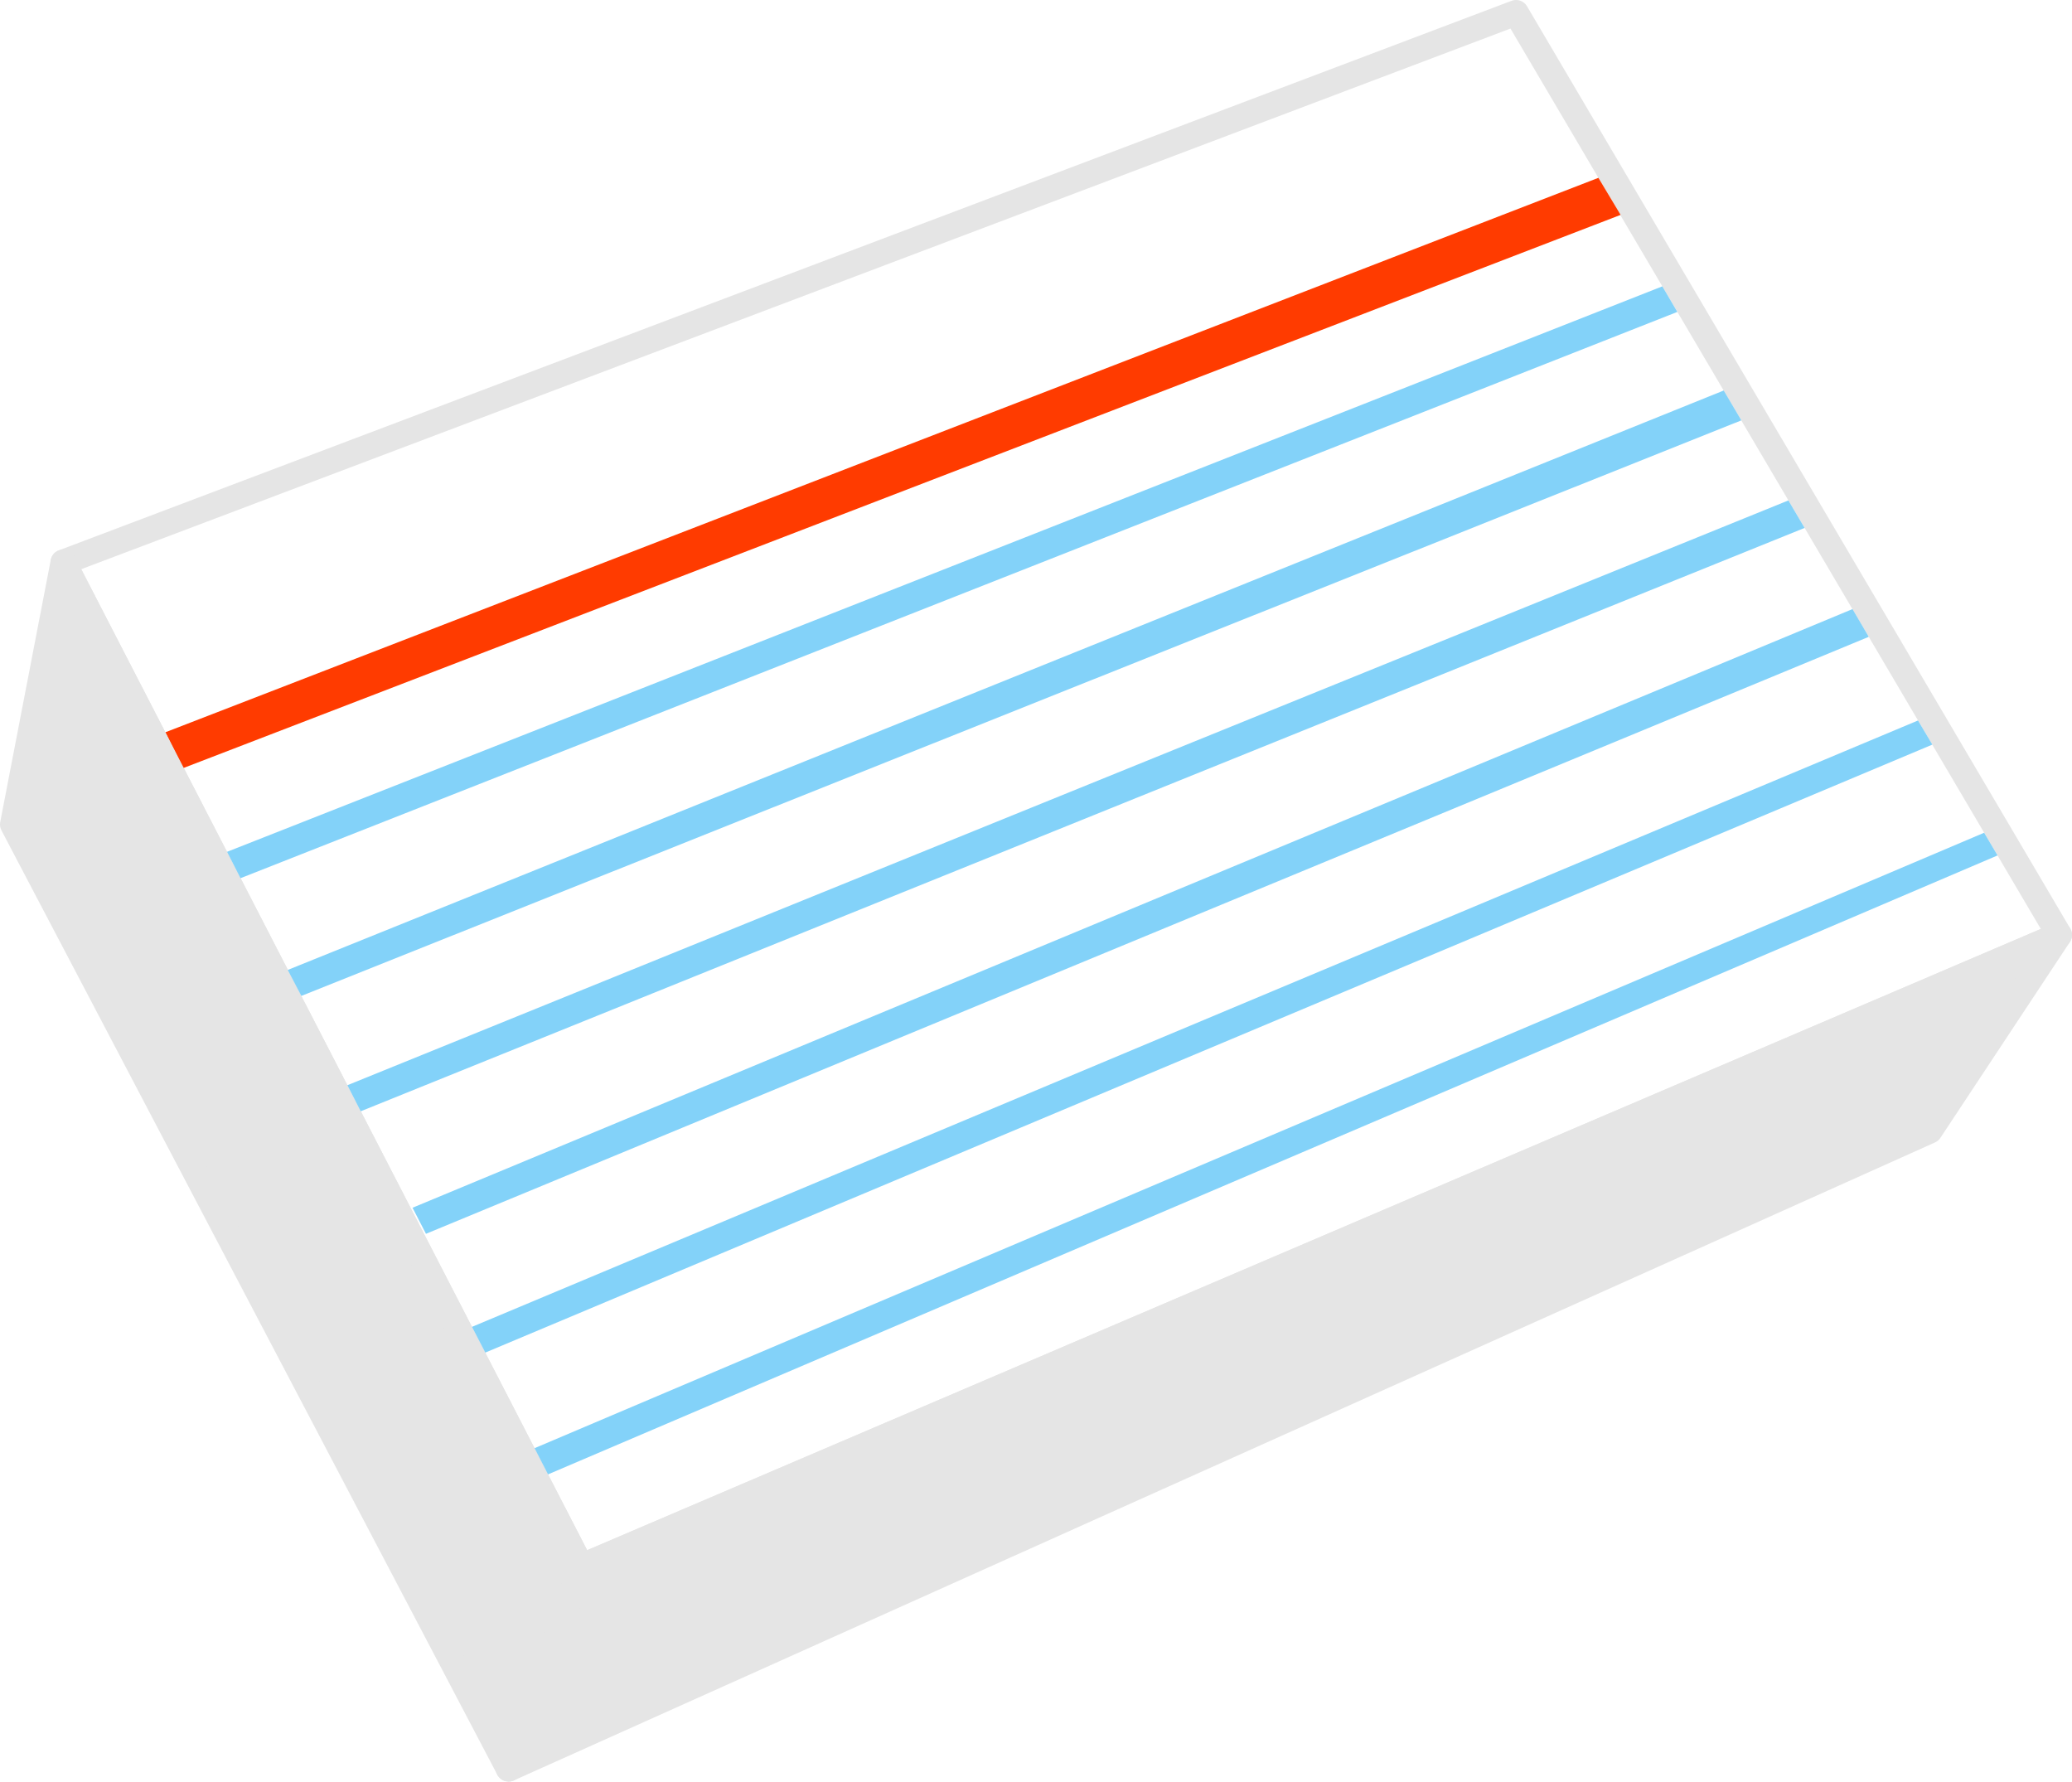
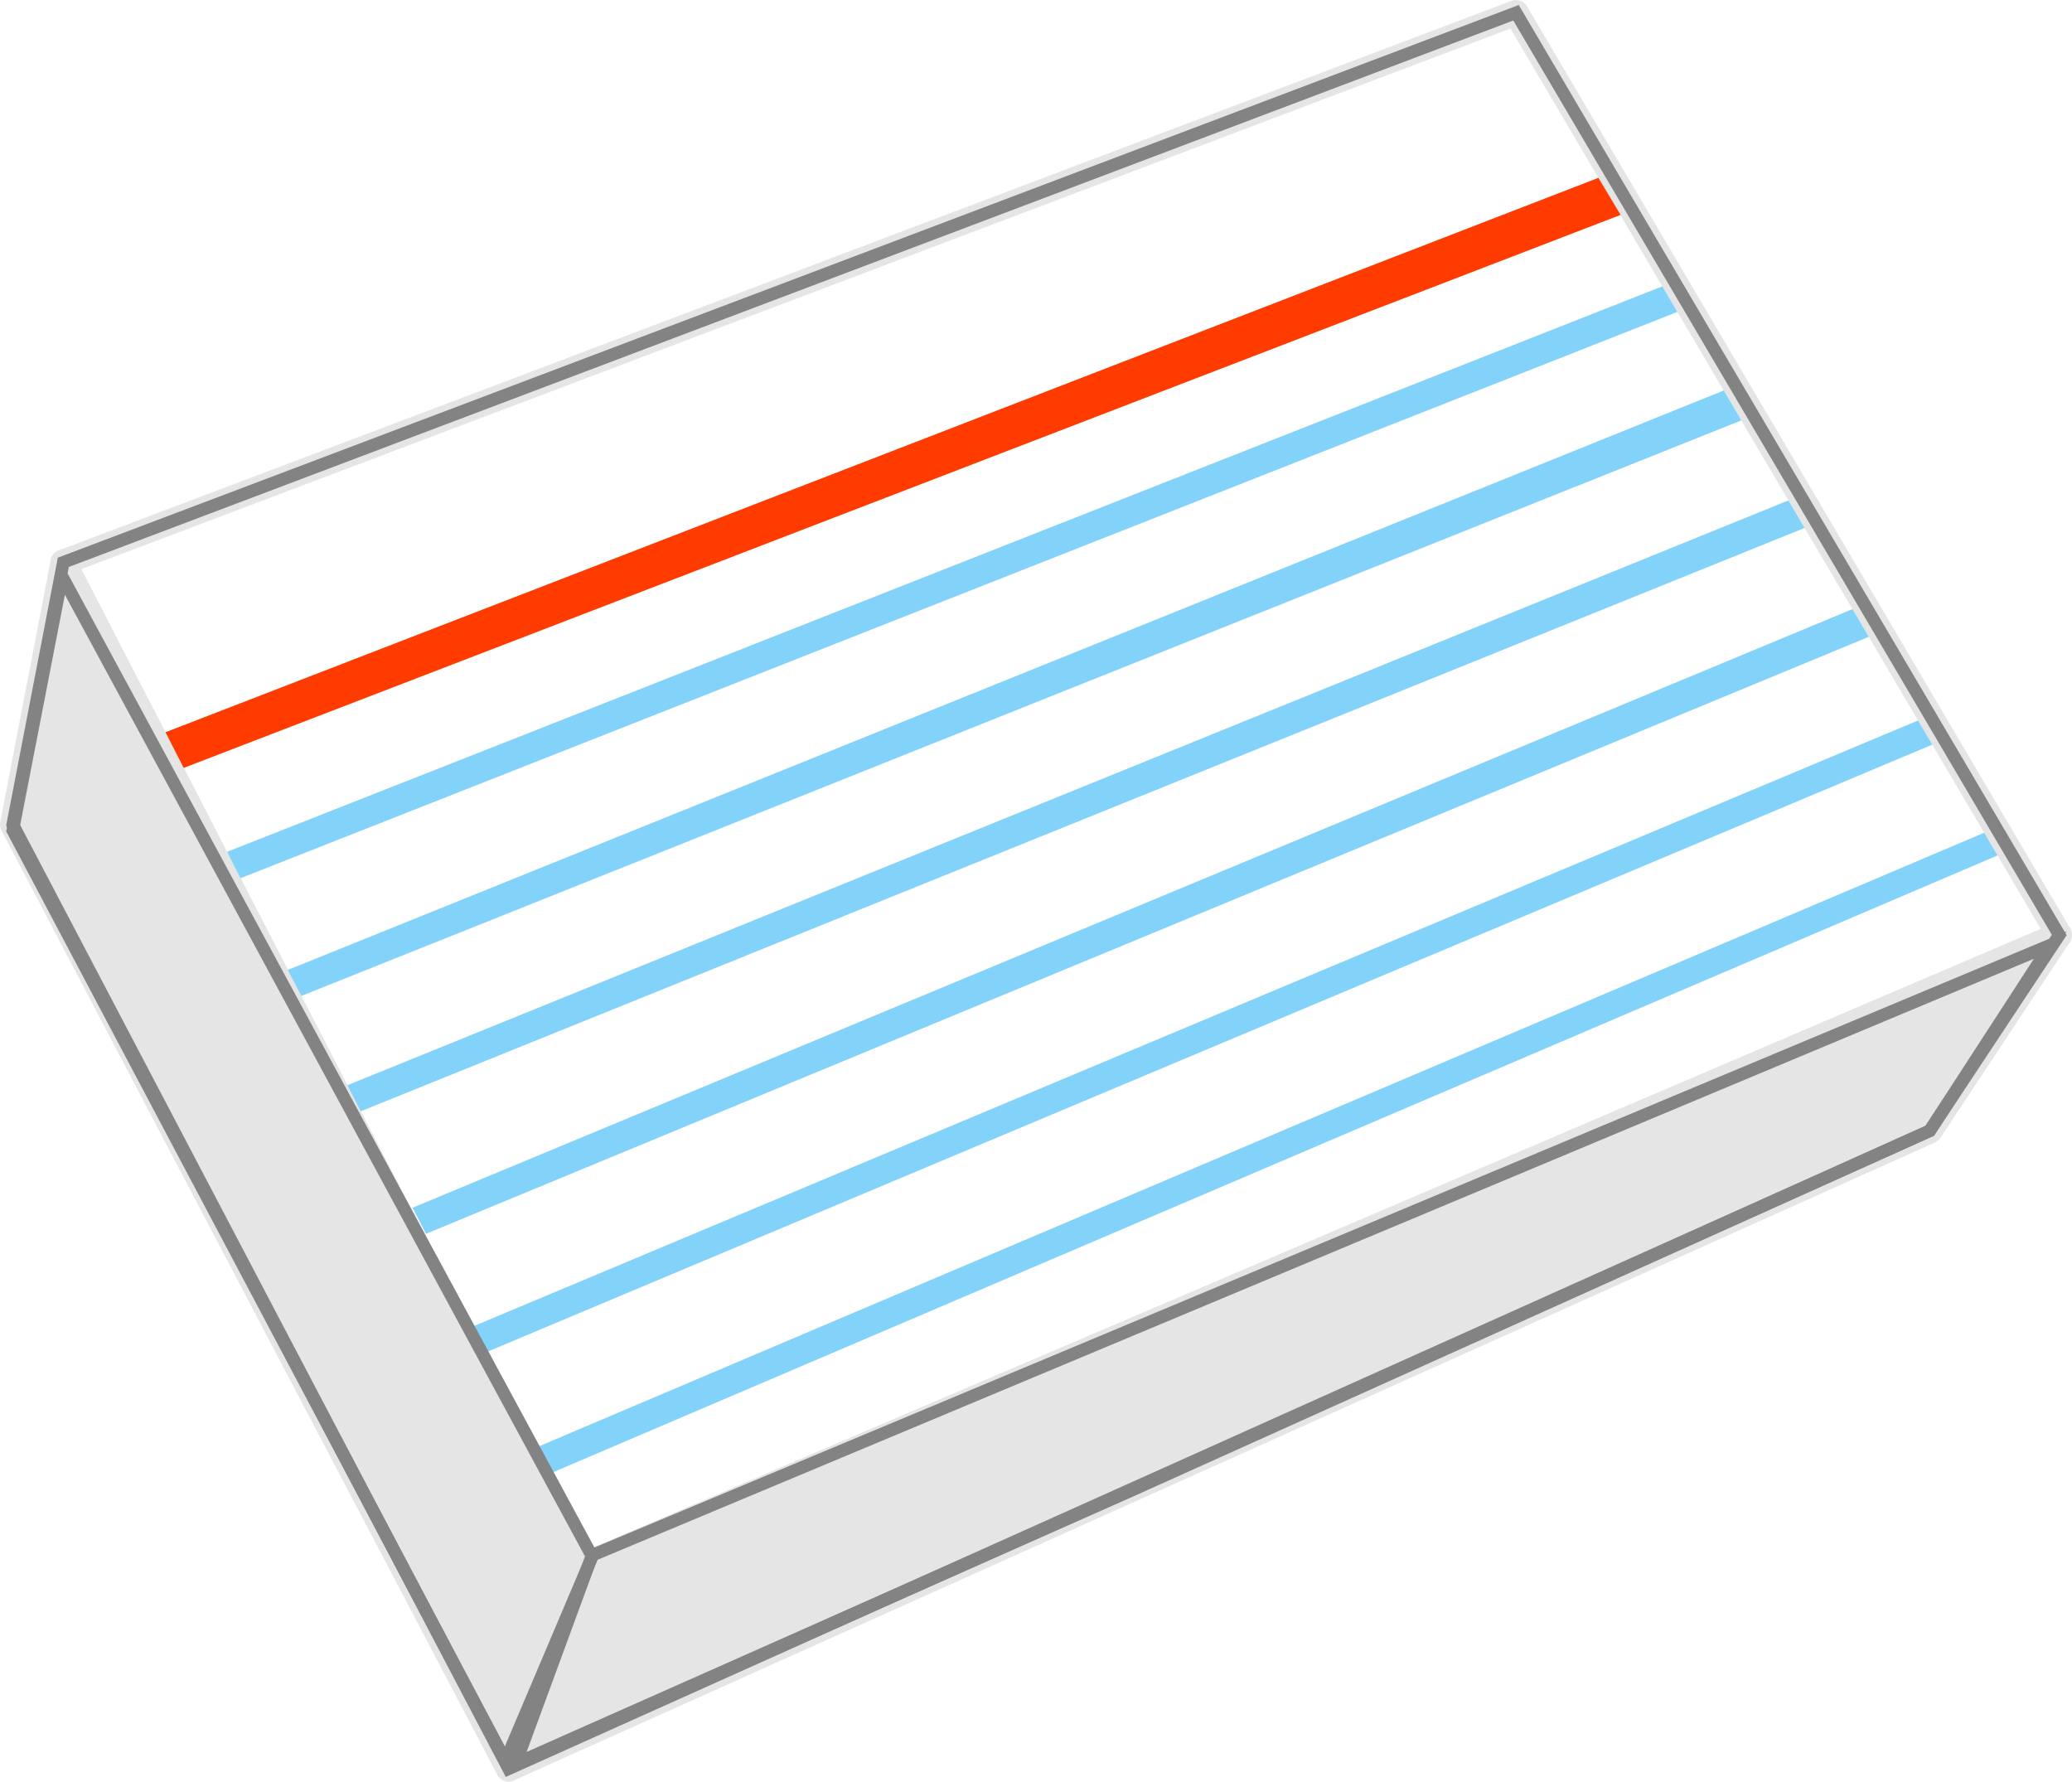
<svg xmlns="http://www.w3.org/2000/svg" width="43.674mm" height="37.55mm" viewBox="0 0 43.674 37.55" version="1.1" id="svg903">
  <defs id="defs897" />
-   <g id="layer1" transform="translate(-85.03615,-21.57919)">
+   <g id="layer1" transform="translate(-85.03615,-21.57919)" style="display:inline">
    <g style="display:inline" id="g4727-8" transform="matrix(0.704454,0,0,0.704454,30.58777,-53.57513)">
      <path id="path4547-7" d="m 79.186,123.509 43.467,-16.442 16.253,27.592 -44.223,18.899 z" style="display:inline;fill:none;stroke:#e5e5e5;stroke-width:0.765;stroke-linecap:round;stroke-linejoin:round;stroke-miterlimit:4;stroke-dasharray:none;stroke-opacity:1;paint-order:stroke markers fill" />
      <path id="path4556-8" d="m 82.24,128.594 42.878,-16.589 0.664,1.109 -43.009,16.552 z" style="display:inline;fill:#ff3b00;fill-opacity:1;stroke:none;stroke-width:0.159;stroke-linecap:butt;stroke-linejoin:miter;stroke-miterlimit:4;stroke-dasharray:none;stroke-opacity:1" />
      <path id="path4547-8-1" d="m 77.674,131.352 1.512,-7.843 15.497,30.049 -2.173,6.048 z" style="display:inline;fill:#e5e5e5;fill-opacity:1;stroke:#e5e5e5;stroke-width:0.765;stroke-linecap:butt;stroke-linejoin:round;stroke-miterlimit:4;stroke-dasharray:none;stroke-opacity:1" />
      <path id="path4547-8-8-6" d="m 92.51,159.606 2.173,-6.048 44.223,-18.899 -3.874,5.859 z" style="display:inline;fill:#e5e5e5;fill-opacity:1;stroke:#e5e5e5;stroke-width:0.765;stroke-linecap:round;stroke-linejoin:round;stroke-miterlimit:4;stroke-dasharray:none;stroke-opacity:1" />
      <path id="path4556-4-3-0" d="m 93.286,150.014 43.374,-18.414 0.401,0.679 -43.372,18.519 z" style="display:inline;fill:#83d2f9;fill-opacity:1;stroke:none;stroke-width:0.082;stroke-linecap:butt;stroke-linejoin:miter;stroke-miterlimit:4;stroke-dasharray:none;stroke-opacity:1" />
      <path id="path4556-4-3-3-6" d="m 91.414,146.384 43.267,-18.143 0.429,0.722 -43.298,18.191 z" style="display:inline;fill:#83d2f9;fill-opacity:1;stroke:none;stroke-width:0.082;stroke-linecap:butt;stroke-linejoin:miter;stroke-miterlimit:4;stroke-dasharray:none;stroke-opacity:1" />
      <path id="path4556-4-3-3-1-99" d="m 89.635,142.82 43.086,-17.912 0.487,0.83 -43.171,17.862 z" style="display:inline;fill:#83d2f9;fill-opacity:1;stroke:none;stroke-width:0.082;stroke-linecap:butt;stroke-linejoin:miter;stroke-miterlimit:4;stroke-dasharray:none;stroke-opacity:1" />
      <path id="path4556-4-3-3-1-9-8" d="m 87.686,139.154 43.117,-17.497 0.485,0.823 -43.203,17.454 z" style="display:inline;fill:#83d2f9;fill-opacity:1;stroke:none;stroke-width:0.082;stroke-linecap:butt;stroke-linejoin:miter;stroke-miterlimit:4;stroke-dasharray:none;stroke-opacity:1" />
      <path id="path4556-4-3-3-1-9-7-4" d="m 85.901,135.705 42.967,-17.337 0.527,0.894 -43.087,17.22 z" style="display:inline;fill:#83d2f9;fill-opacity:1;stroke:none;stroke-width:0.082;stroke-linecap:butt;stroke-linejoin:miter;stroke-miterlimit:4;stroke-dasharray:none;stroke-opacity:1" />
      <path id="path4556-4-3-3-1-9-2-0" d="m 84.085,132.171 42.946,-16.919 0.449,0.765 -42.992,16.943 z" style="display:inline;fill:#83d2f9;fill-opacity:1;stroke:none;stroke-width:0.082;stroke-linecap:butt;stroke-linejoin:miter;stroke-miterlimit:4;stroke-dasharray:none;stroke-opacity:1" />
    </g>
  </g>
+   <g id="layer2" style="display:inline">
+     <path style="fill:none;stroke:#838383;stroke-width:0.265px;stroke-linecap:butt;stroke-linejoin:miter;stroke-opacity:1" d="M 1.335,11.852 31.955,0.269 43.405,19.707 40.675,23.834 10.72,37.281 0.269,17.377 Z" id="path824" />
+     <path style="fill:none;stroke:#838383;stroke-width:0.265px;stroke-linecap:butt;stroke-linejoin:miter;stroke-opacity:1" d="M 10.868,37.174 12.482,32.78 43.216,19.92 40.675,23.834 23.86,31.408 Z" id="path826" />
+     <path style="fill:none;stroke:#838383;stroke-width:0.264px;stroke-linecap:butt;stroke-linejoin:miter;stroke-opacity:1" d="M 1.309,12.149 12.482,32.807 10.655,37.116 0.269,17.502 Z" id="path828" />
+   </g>
</svg>
